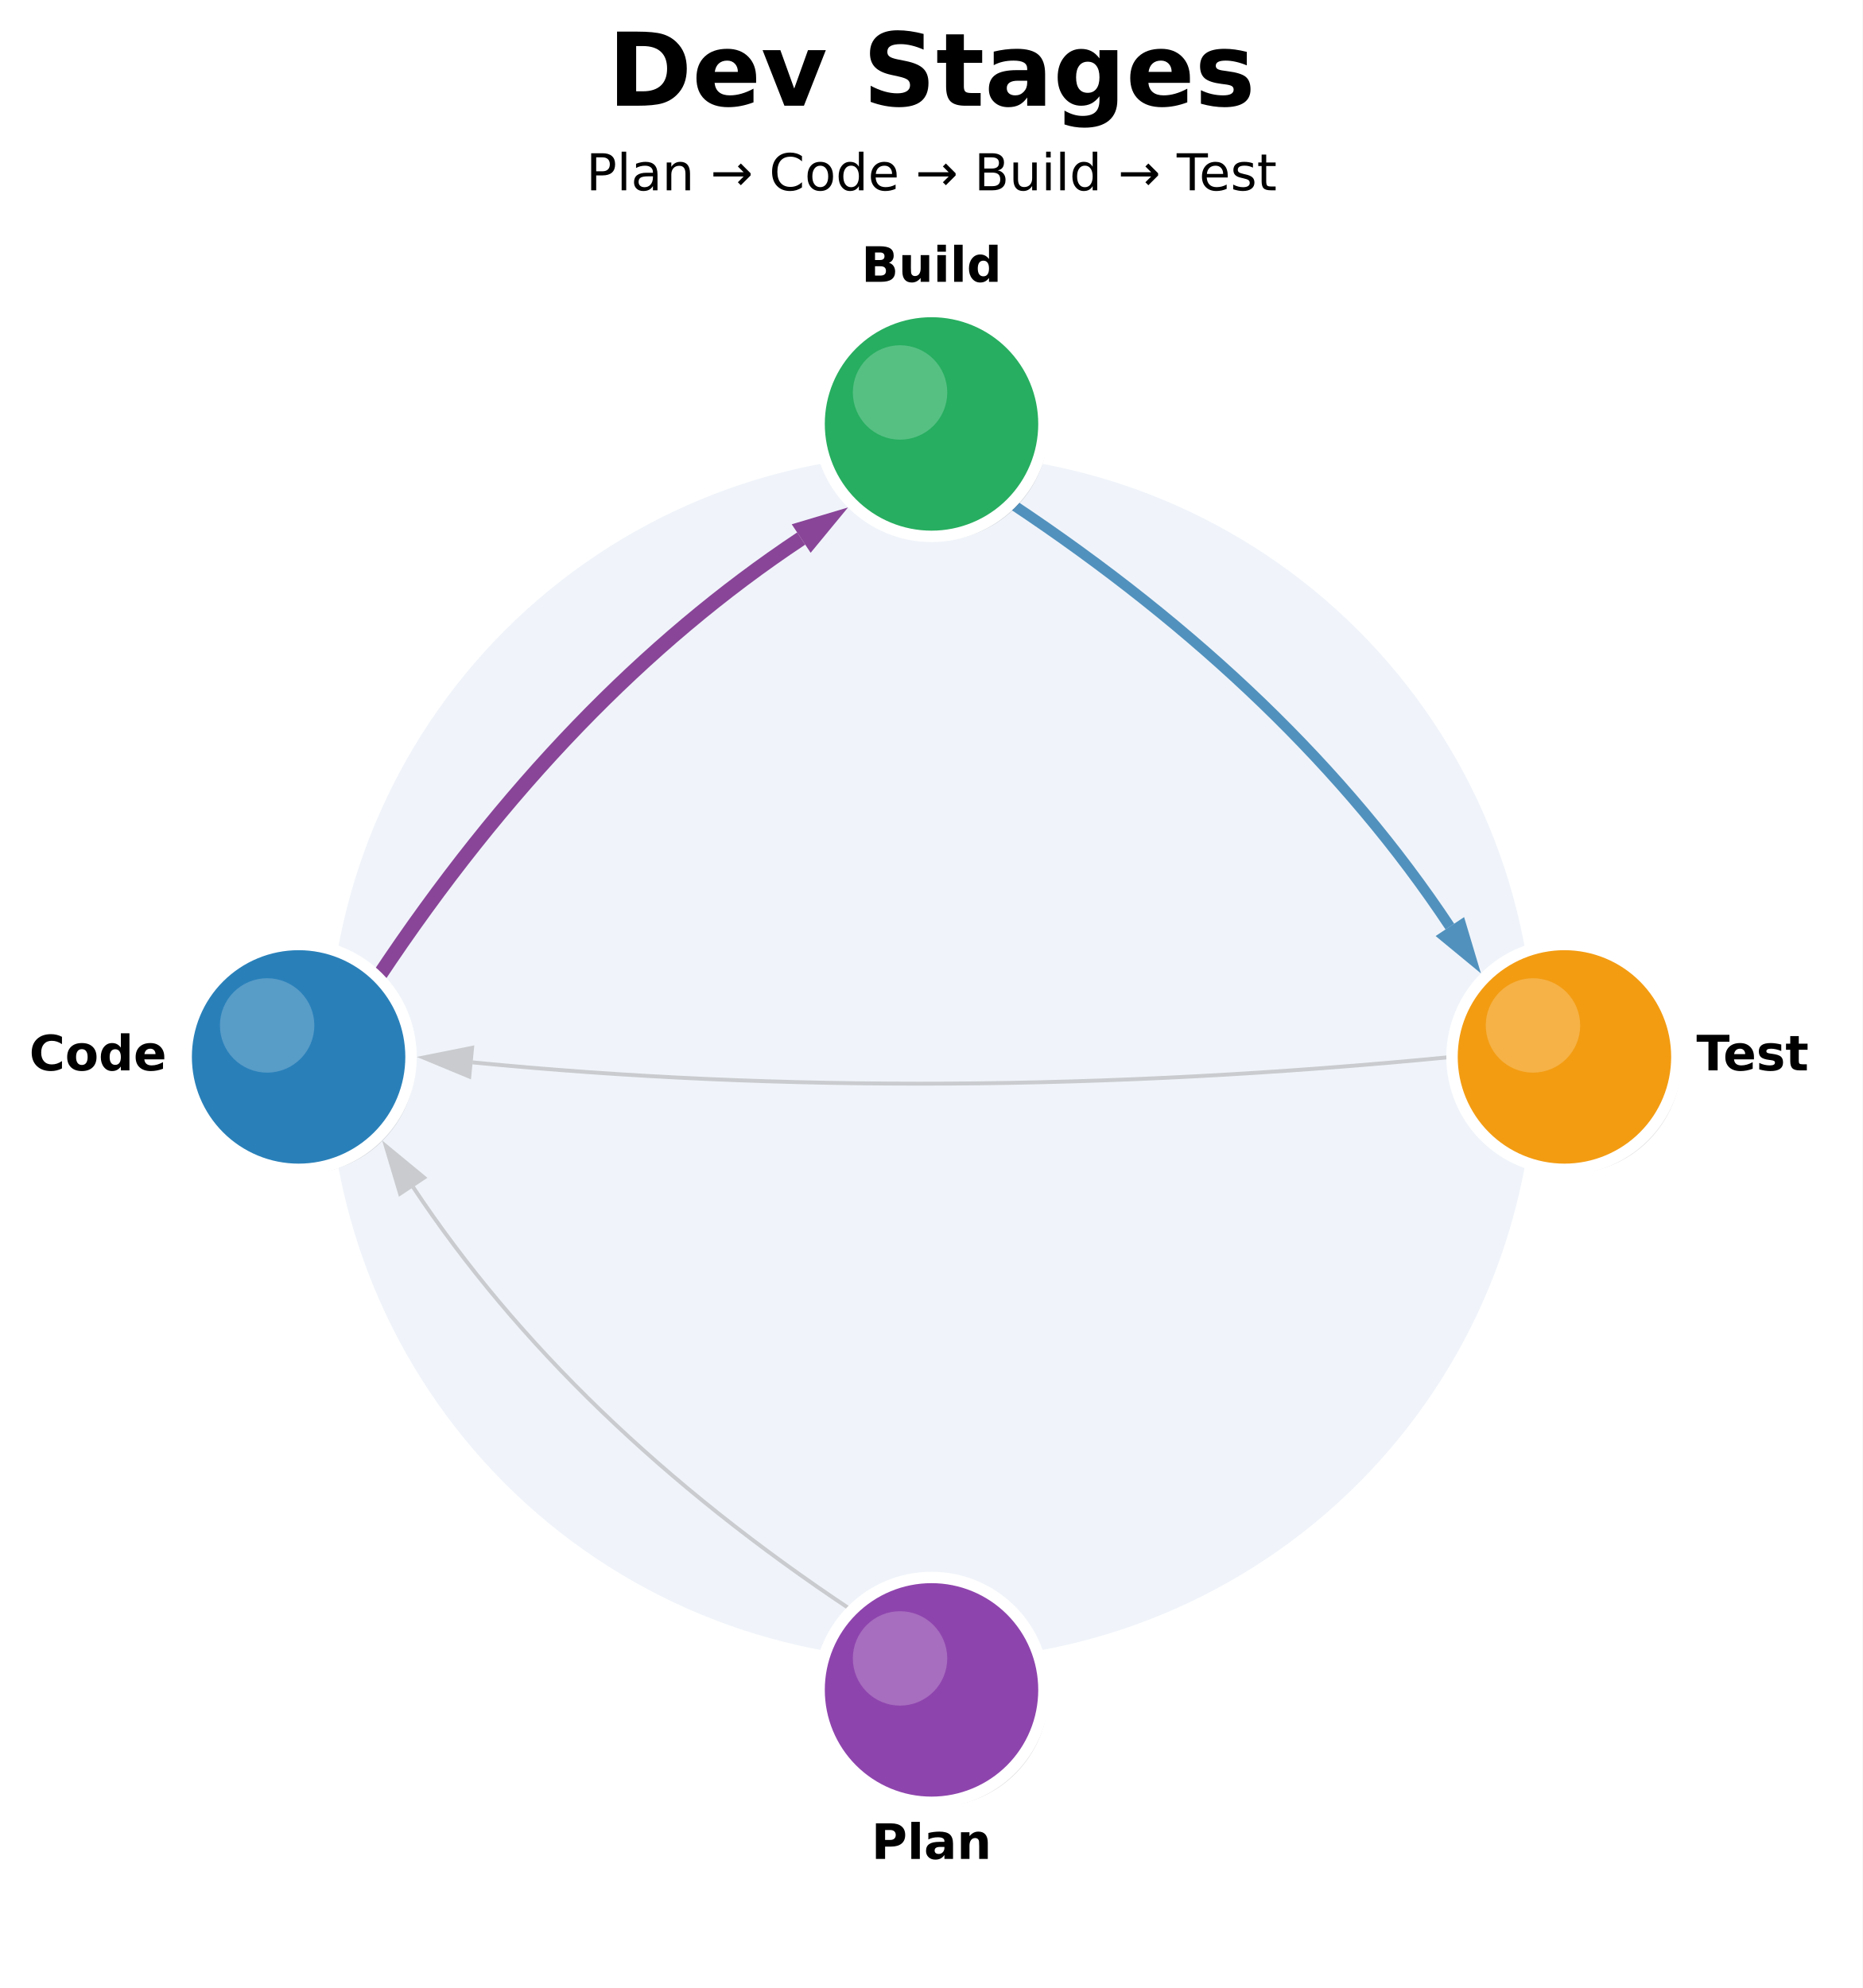
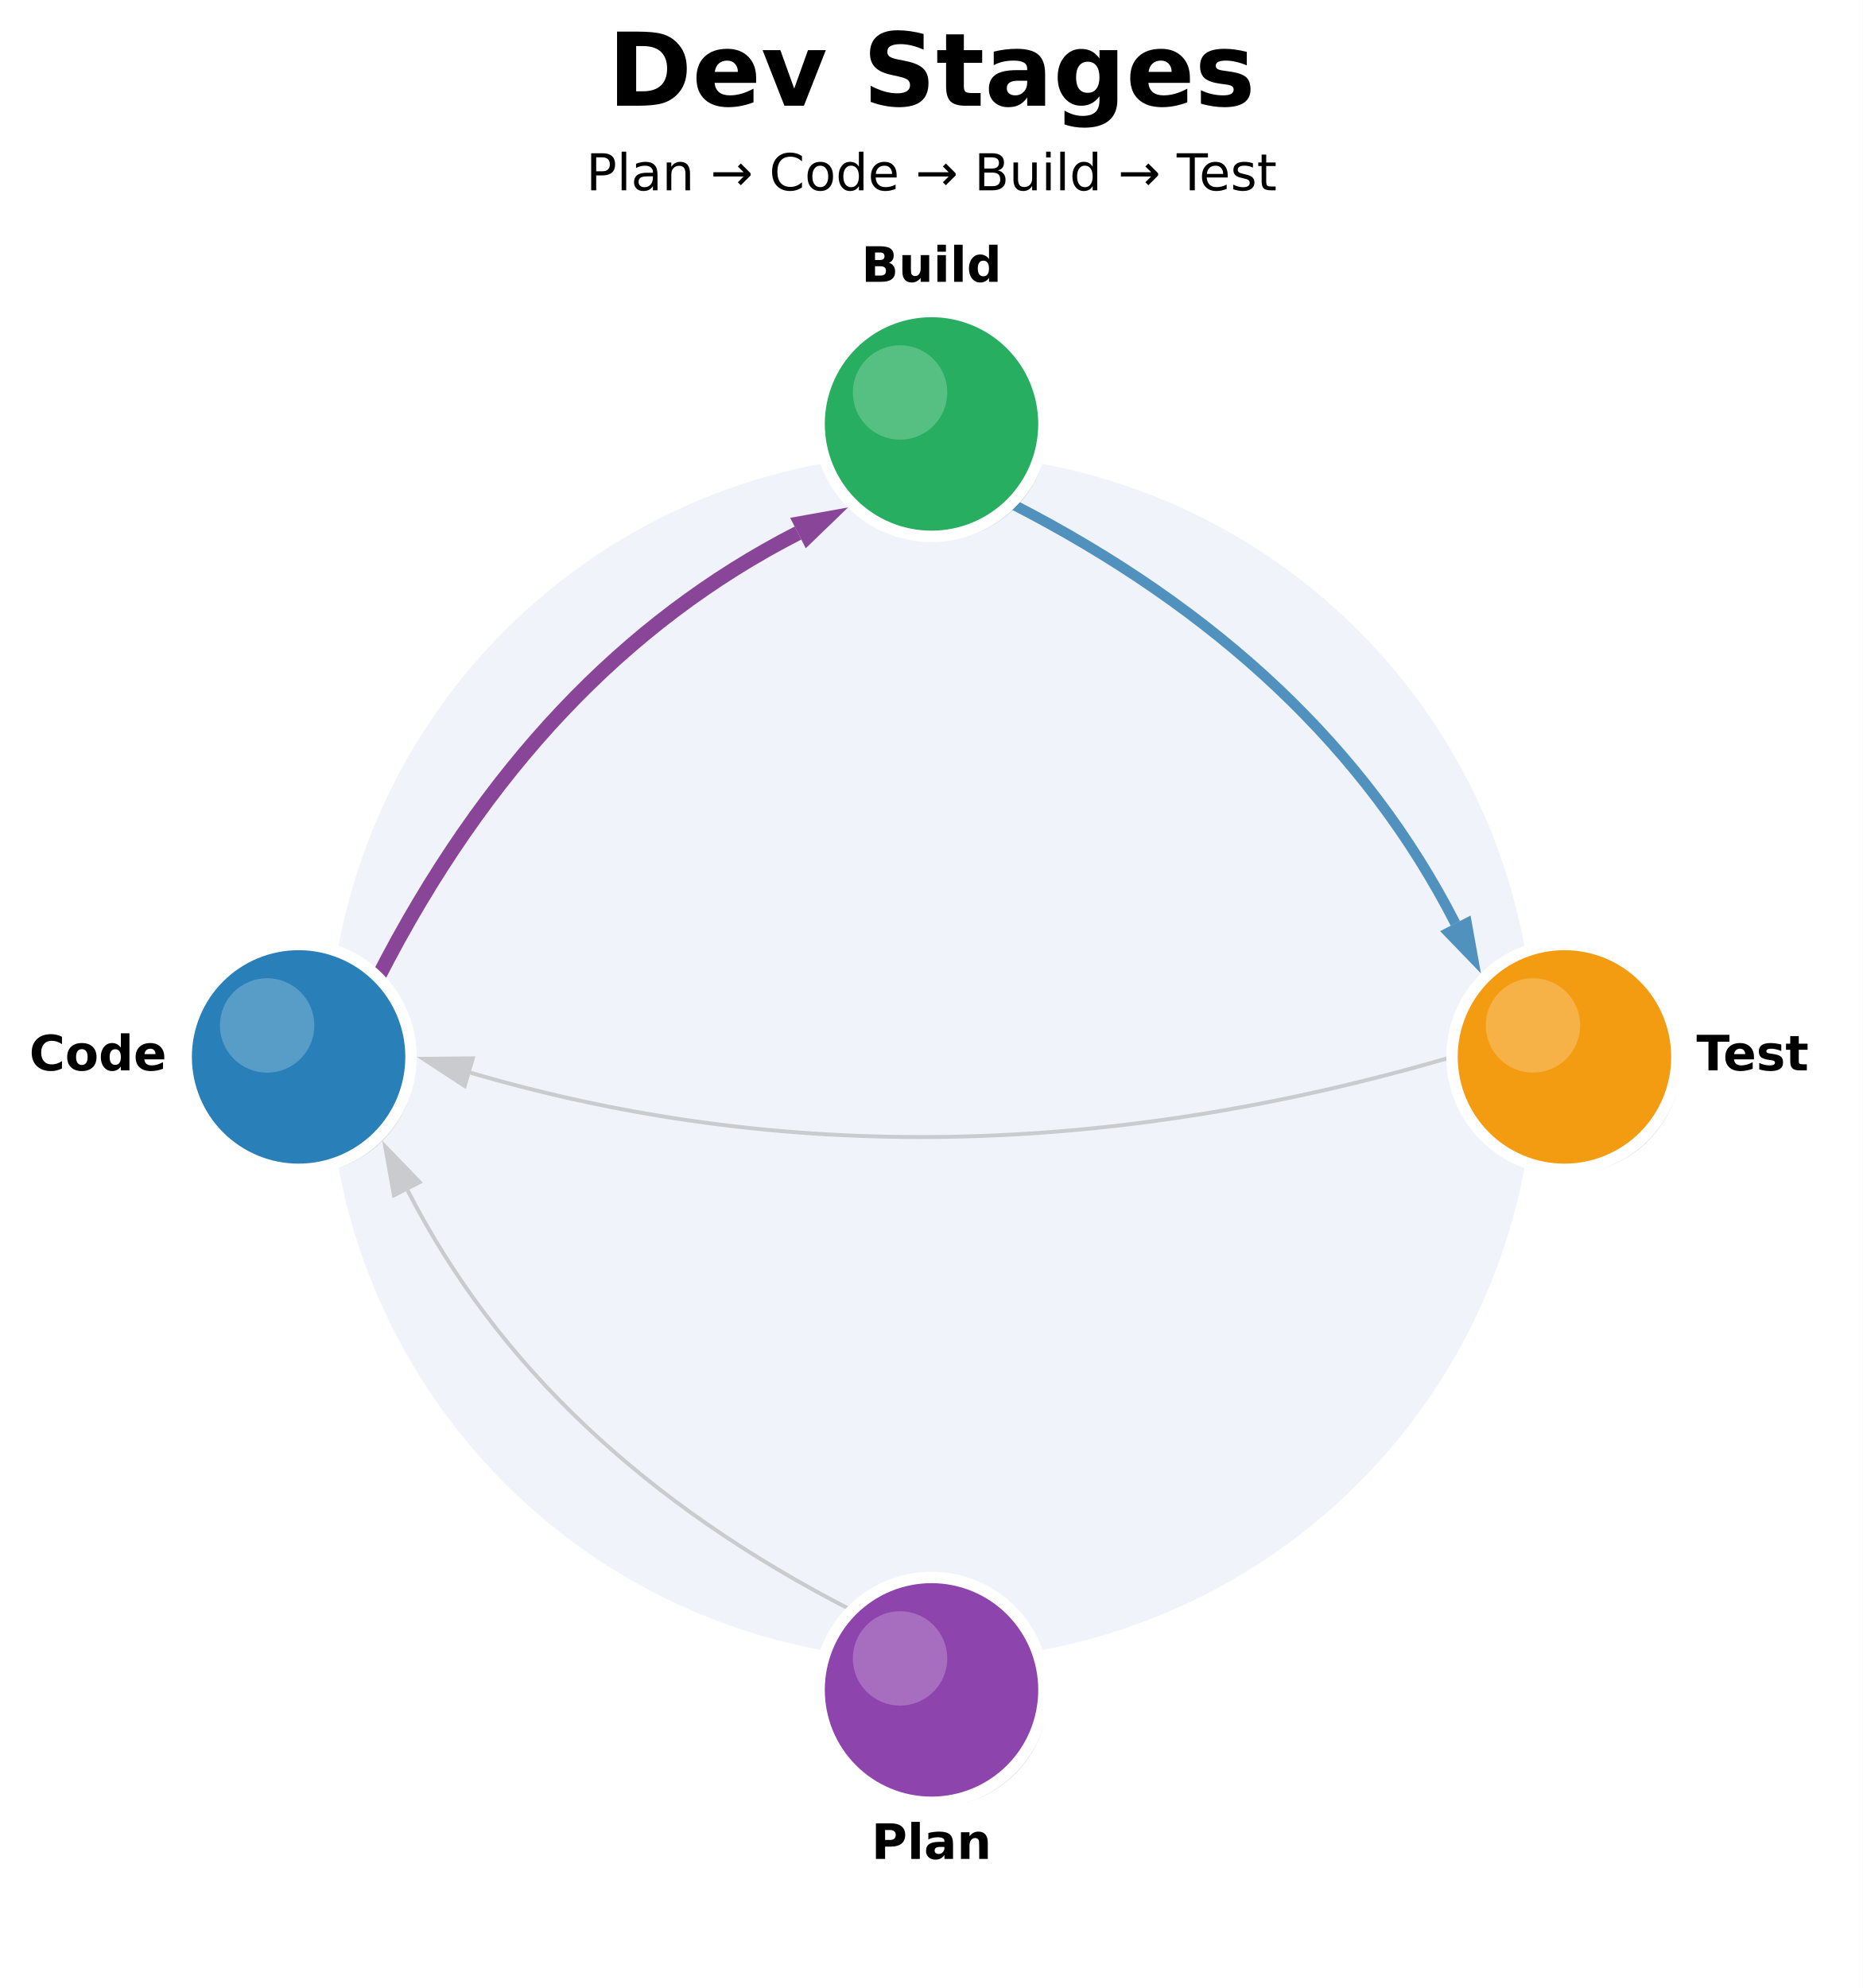
<svg xmlns="http://www.w3.org/2000/svg" xmlns:xlink="http://www.w3.org/1999/xlink" width="458.045pt" height="488.861pt" viewBox="0 0 458.045 488.861" version="1.1">
  <defs>
    <style type="text/css">*{stroke-linejoin: round; stroke-linecap: butt}</style>
  </defs>
  <g id="figure_1">
    <g id="patch_1">
      <path d="M 0 488.861  L 458.045 488.861  L 458.045 0  L 0 0  z " style="fill: #ffffff" />
    </g>
    <g id="axes_1">
      <g id="patch_2">
-         <path d="M 229.085 407.771  C 268.301 407.771 305.916 392.19 333.645 364.461  C 361.375 336.731 376.955 299.116 376.955 259.901  C 376.955 220.685 361.375 183.07 333.645 155.341  C 305.916 127.611 268.301 112.031 229.085 112.031  C 189.87 112.031 152.255 127.611 124.525 155.341  C 96.796 183.07 81.215 220.685 81.215 259.901  C 81.215 299.116 96.796 336.731 124.525 364.461  C 152.255 392.19 189.87 407.771 229.085 407.771  z " clip-path="url(#p10f30d0bd8)" style="fill: #f0f4fa; stroke: #f0f4fa; stroke-linejoin: miter" />
+         <path d="M 229.085 407.771  C 268.301 407.771 305.916 392.19 333.645 364.461  C 361.375 336.731 376.955 299.116 376.955 259.901  C 376.955 220.685 361.375 183.07 333.645 155.341  C 305.916 127.611 268.301 112.031 229.085 112.031  C 189.87 112.031 152.255 127.611 124.525 155.341  C 96.796 183.07 81.215 220.685 81.215 259.901  C 81.215 299.116 96.796 336.731 124.525 364.461  C 152.255 392.19 189.87 407.771 229.085 407.771  z " clip-path="url(#p7e095f30ab)" style="fill: #f0f4fa; stroke: #f0f4fa; stroke-linejoin: miter" />
      </g>
      <g id="patch_3">
-         <path d="M 92.981 240.353  Q 139.115 170.871 197.031 132.43  " clip-path="url(#p10f30d0bd8)" style="fill: none; opacity: 0.88; stroke: #7b2d8b; stroke-width: 3.6; stroke-linejoin: miter" />
+         <path d="M 92.981 240.353  Q 132.086 163.891 196.241 131.08  " clip-path="url(#p7e095f30ab)" style="fill: none; opacity: 0.88; stroke: #7b2d8b; stroke-width: 3.6; stroke-linejoin: miter" />
      </g>
      <g id="patch_4">
-         <path d="M 248.633 123.796  Q 318.115 169.93 356.556 227.846  " clip-path="url(#p10f30d0bd8)" style="fill: none; opacity: 0.74; stroke: #1a6fa8; stroke-width: 2.56; stroke-linejoin: miter" />
+         <path d="M 248.633 123.796  Q 325.095 162.901 357.906 227.056  " clip-path="url(#p7e095f30ab)" style="fill: none; opacity: 0.74; stroke: #1a6fa8; stroke-width: 2.56; stroke-linejoin: miter" />
      </g>
      <g id="patch_5">
-         <path d="M 209.537 396.005  Q 140.055 349.871 101.614 291.955  " clip-path="url(#p10f30d0bd8)" style="fill: none; opacity: 0.45; stroke: #999999; stroke-width: 0.96; stroke-linejoin: miter" />
+         <path d="M 209.537 396.005  Q 133.076 356.9 100.264 292.745  " clip-path="url(#p7e095f30ab)" style="fill: none; opacity: 0.45; stroke: #999999; stroke-width: 0.96; stroke-linejoin: miter" />
      </g>
      <g id="patch_6">
-         <path d="M 357.093 259.901  Q 229.75 272.353 116.234 261.247  " clip-path="url(#p10f30d0bd8)" style="fill: none; opacity: 0.45; stroke: #999999; stroke-width: 0.96; stroke-linejoin: miter" />
+         <path d="M 357.093 259.901  Q 229.785 297.257 115.741 263.793  " clip-path="url(#p7e095f30ab)" style="fill: none; opacity: 0.45; stroke: #999999; stroke-width: 0.96; stroke-linejoin: miter" />
      </g>
      <g id="patch_7">
-         <path d="M 230.167 132.975  C 237.499 132.975 244.531 130.062 249.715 124.878  C 254.899 119.693 257.812 112.661 257.812 105.33  C 257.812 97.998 254.899 90.966 249.715 85.782  C 244.531 80.598 237.499 77.685 230.167 77.685  C 222.836 77.685 215.803 80.598 210.619 85.782  C 205.435 90.966 202.522 97.998 202.522 105.33  C 202.522 112.661 205.435 119.693 210.619 124.878  C 215.803 130.062 222.836 132.975 230.167 132.975  z " clip-path="url(#p10f30d0bd8)" style="fill-opacity: 0.133" />
+         <path d="M 385.82 288.627  C 393.151 288.627 400.184 285.714 405.368 280.53  C 410.552 275.346 413.465 268.314 413.465 260.982  C 413.465 253.651 410.552 246.619 405.368 241.435  C 400.184 236.25 393.151 233.338 385.82 233.338  C 378.488 233.338 371.456 236.25 366.272 241.435  C 361.088 246.619 358.175 253.651 358.175 260.982  C 358.175 268.314 361.088 275.346 366.272 280.53  C 371.456 285.714 378.488 288.627 385.82 288.627  z " clip-path="url(#p7e095f30ab)" style="fill-opacity: 0.133" />
      </g>
      <g id="patch_8">
-         <path d="M 230.167 444.28  C 237.499 444.28 244.531 441.367 249.715 436.183  C 254.899 430.999 257.812 423.967 257.812 416.635  C 257.812 409.304 254.899 402.271 249.715 397.087  C 244.531 391.903 237.499 388.99 230.167 388.99  C 222.836 388.99 215.803 391.903 210.619 397.087  C 205.435 402.271 202.522 409.304 202.522 416.635  C 202.522 423.967 205.435 430.999 210.619 436.183  C 215.803 441.367 222.836 444.28 230.167 444.28  z " clip-path="url(#p10f30d0bd8)" style="fill-opacity: 0.133" />
+         <path d="M 230.167 132.975  C 237.499 132.975 244.531 130.062 249.715 124.878  C 254.899 119.693 257.812 112.661 257.812 105.33  C 257.812 97.998 254.899 90.966 249.715 85.782  C 244.531 80.598 237.499 77.685 230.167 77.685  C 222.836 77.685 215.803 80.598 210.619 85.782  C 205.435 90.966 202.522 97.998 202.522 105.33  C 202.522 112.661 205.435 119.693 210.619 124.878  C 215.803 130.062 222.836 132.975 230.167 132.975  z " clip-path="url(#p7e095f30ab)" style="fill-opacity: 0.133" />
      </g>
      <g id="patch_9">
-         <path d="M 385.82 288.627  C 393.151 288.627 400.184 285.714 405.368 280.53  C 410.552 275.346 413.465 268.314 413.465 260.982  C 413.465 253.651 410.552 246.619 405.368 241.435  C 400.184 236.25 393.151 233.338 385.82 233.338  C 378.488 233.338 371.456 236.25 366.272 241.435  C 361.088 246.619 358.175 253.651 358.175 260.982  C 358.175 268.314 361.088 275.346 366.272 280.53  C 371.456 285.714 378.488 288.627 385.82 288.627  z " clip-path="url(#p10f30d0bd8)" style="fill-opacity: 0.133" />
+         <path d="M 74.514 288.627  C 81.846 288.627 88.878 285.714 94.062 280.53  C 99.246 275.346 102.159 268.314 102.159 260.982  C 102.159 253.651 99.246 246.619 94.062 241.435  C 88.878 236.25 81.846 233.338 74.514 233.338  C 67.183 233.338 60.151 236.25 54.967 241.435  C 49.782 246.619 46.87 253.651 46.87 260.982  C 46.87 268.314 49.782 275.346 54.967 280.53  C 60.151 285.714 67.183 288.627 74.514 288.627  z " clip-path="url(#p7e095f30ab)" style="fill-opacity: 0.133" />
      </g>
      <g id="patch_10">
-         <path d="M 74.514 288.627  C 81.846 288.627 88.878 285.714 94.062 280.53  C 99.246 275.346 102.159 268.314 102.159 260.982  C 102.159 253.651 99.246 246.619 94.062 241.435  C 88.878 236.25 81.846 233.338 74.514 233.338  C 67.183 233.338 60.151 236.25 54.967 241.435  C 49.782 246.619 46.87 253.651 46.87 260.982  C 46.87 268.314 49.782 275.346 54.967 280.53  C 60.151 285.714 67.183 288.627 74.514 288.627  z " clip-path="url(#p10f30d0bd8)" style="fill-opacity: 0.133" />
+         <path d="M 230.167 444.28  C 237.499 444.28 244.531 441.367 249.715 436.183  C 254.899 430.999 257.812 423.967 257.812 416.635  C 257.812 409.304 254.899 402.271 249.715 397.087  C 244.531 391.903 237.499 388.99 230.167 388.99  C 222.836 388.99 215.803 391.903 210.619 397.087  C 205.435 402.271 202.522 409.304 202.522 416.635  C 202.522 423.967 205.435 430.999 210.619 436.183  C 215.803 441.367 222.836 444.28 230.167 444.28  z " clip-path="url(#p7e095f30ab)" style="fill-opacity: 0.133" />
      </g>
      <g id="patch_11">
-         <path d="M 229.085 131.893  C 236.417 131.893 243.449 128.98 248.633 123.796  C 253.817 118.612 256.73 111.58 256.73 104.248  C 256.73 96.916 253.817 89.884 248.633 84.7  C 243.449 79.516 236.417 76.603 229.085 76.603  C 221.754 76.603 214.722 79.516 209.537 84.7  C 204.353 89.884 201.44 96.916 201.44 104.248  C 201.44 111.58 204.353 118.612 209.537 123.796  C 214.722 128.98 221.754 131.893 229.085 131.893  z " clip-path="url(#p10f30d0bd8)" style="fill: #27ae60; stroke: #ffffff; stroke-width: 2.8; stroke-linejoin: miter" />
+         <path d="M 384.738 287.546  C 392.07 287.546 399.102 284.633 404.286 279.449  C 409.47 274.264 412.383 267.232 412.383 259.901  C 412.383 252.569 409.47 245.537 404.286 240.353  C 399.102 235.169 392.07 232.256 384.738 232.256  C 377.407 232.256 370.374 235.169 365.19 240.353  C 360.006 245.537 357.093 252.569 357.093 259.901  C 357.093 267.232 360.006 274.264 365.19 279.449  C 370.374 284.633 377.407 287.546 384.738 287.546  z " clip-path="url(#p7e095f30ab)" style="fill: #f39c12; stroke: #ffffff; stroke-width: 2.8; stroke-linejoin: miter" />
      </g>
      <g id="patch_12">
-         <path d="M 229.085 443.198  C 236.417 443.198 243.449 440.285 248.633 435.101  C 253.817 429.917 256.73 422.885 256.73 415.553  C 256.73 408.222 253.817 401.19 248.633 396.005  C 243.449 390.821 236.417 387.908 229.085 387.908  C 221.754 387.908 214.722 390.821 209.537 396.005  C 204.353 401.19 201.44 408.222 201.44 415.553  C 201.44 422.885 204.353 429.917 209.537 435.101  C 214.722 440.285 221.754 443.198 229.085 443.198  z " clip-path="url(#p10f30d0bd8)" style="fill: #8e44ad; stroke: #ffffff; stroke-width: 2.8; stroke-linejoin: miter" />
+         <path d="M 229.085 131.893  C 236.417 131.893 243.449 128.98 248.633 123.796  C 253.817 118.612 256.73 111.58 256.73 104.248  C 256.73 96.916 253.817 89.884 248.633 84.7  C 243.449 79.516 236.417 76.603 229.085 76.603  C 221.754 76.603 214.722 79.516 209.537 84.7  C 204.353 89.884 201.44 96.916 201.44 104.248  C 201.44 111.58 204.353 118.612 209.537 123.796  C 214.722 128.98 221.754 131.893 229.085 131.893  z " clip-path="url(#p7e095f30ab)" style="fill: #27ae60; stroke: #ffffff; stroke-width: 2.8; stroke-linejoin: miter" />
      </g>
      <g id="patch_13">
-         <path d="M 384.738 287.546  C 392.07 287.546 399.102 284.633 404.286 279.449  C 409.47 274.264 412.383 267.232 412.383 259.901  C 412.383 252.569 409.47 245.537 404.286 240.353  C 399.102 235.169 392.07 232.256 384.738 232.256  C 377.407 232.256 370.374 235.169 365.19 240.353  C 360.006 245.537 357.093 252.569 357.093 259.901  C 357.093 267.232 360.006 274.264 365.19 279.449  C 370.374 284.633 377.407 287.546 384.738 287.546  z " clip-path="url(#p10f30d0bd8)" style="fill: #f39c12; stroke: #ffffff; stroke-width: 2.8; stroke-linejoin: miter" />
+         <path d="M 73.433 287.546  C 80.764 287.546 87.796 284.633 92.981 279.449  C 98.165 274.264 101.078 267.232 101.078 259.901  C 101.078 252.569 98.165 245.537 92.981 240.353  C 87.796 235.169 80.764 232.256 73.433 232.256  C 66.101 232.256 59.069 235.169 53.885 240.353  C 48.701 245.537 45.788 252.569 45.788 259.901  C 45.788 267.232 48.701 274.264 53.885 279.449  C 59.069 284.633 66.101 287.546 73.433 287.546  z " clip-path="url(#p7e095f30ab)" style="fill: #2980b9; stroke: #ffffff; stroke-width: 2.8; stroke-linejoin: miter" />
      </g>
      <g id="patch_14">
-         <path d="M 73.433 287.546  C 80.764 287.546 87.796 284.633 92.981 279.449  C 98.165 274.264 101.078 267.232 101.078 259.901  C 101.078 252.569 98.165 245.537 92.981 240.353  C 87.796 235.169 80.764 232.256 73.433 232.256  C 66.101 232.256 59.069 235.169 53.885 240.353  C 48.701 245.537 45.788 252.569 45.788 259.901  C 45.788 267.232 48.701 274.264 53.885 279.449  C 59.069 284.633 66.101 287.546 73.433 287.546  z " clip-path="url(#p10f30d0bd8)" style="fill: #2980b9; stroke: #ffffff; stroke-width: 2.8; stroke-linejoin: miter" />
+         <path d="M 229.085 443.198  C 236.417 443.198 243.449 440.285 248.633 435.101  C 253.817 429.917 256.73 422.885 256.73 415.553  C 256.73 408.222 253.817 401.19 248.633 396.005  C 243.449 390.821 236.417 387.908 229.085 387.908  C 221.754 387.908 214.722 390.821 209.537 396.005  C 204.353 401.19 201.44 408.222 201.44 415.553  C 201.44 422.885 204.353 429.917 209.537 435.101  C 214.722 440.285 221.754 443.198 229.085 443.198  z " clip-path="url(#p7e095f30ab)" style="fill: #8e44ad; stroke: #ffffff; stroke-width: 2.8; stroke-linejoin: miter" />
      </g>
      <g id="text_1">
        <g transform="translate(144.1615 46.7957) scale(0.125 -0.125)">
          <defs>
            <path id="DejaVuSans-50" d="M 1259 4147  L 1259 2394  L 2053 2394  Q 2494 2394 2734 2622  Q 2975 2850 2975 3272  Q 2975 3691 2734 3919  Q 2494 4147 2053 4147  L 1259 4147  z M 628 4666  L 2053 4666  Q 2838 4666 3239 4311  Q 3641 3956 3641 3272  Q 3641 2581 3239 2228  Q 2838 1875 2053 1875  L 1259 1875  L 1259 0  L 628 0  L 628 4666  z " transform="scale(0.015625)" />
            <path id="DejaVuSans-6c" d="M 603 4863  L 1178 4863  L 1178 0  L 603 0  L 603 4863  z " transform="scale(0.015625)" />
            <path id="DejaVuSans-61" d="M 2194 1759  Q 1497 1759 1228 1600  Q 959 1441 959 1056  Q 959 750 1161 570  Q 1363 391 1709 391  Q 2188 391 2477 730  Q 2766 1069 2766 1631  L 2766 1759  L 2194 1759  z M 3341 1997  L 3341 0  L 2766 0  L 2766 531  Q 2569 213 2275 61  Q 1981 -91 1556 -91  Q 1019 -91 701 211  Q 384 513 384 1019  Q 384 1609 779 1909  Q 1175 2209 1959 2209  L 2766 2209  L 2766 2266  Q 2766 2663 2505 2880  Q 2244 3097 1772 3097  Q 1472 3097 1187 3025  Q 903 2953 641 2809  L 641 3341  Q 956 3463 1253 3523  Q 1550 3584 1831 3584  Q 2591 3584 2966 3190  Q 3341 2797 3341 1997  z " transform="scale(0.015625)" />
            <path id="DejaVuSans-6e" d="M 3513 2113  L 3513 0  L 2938 0  L 2938 2094  Q 2938 2591 2744 2837  Q 2550 3084 2163 3084  Q 1697 3084 1428 2787  Q 1159 2491 1159 1978  L 1159 0  L 581 0  L 581 3500  L 1159 3500  L 1159 2956  Q 1366 3272 1645 3428  Q 1925 3584 2291 3584  Q 2894 3584 3203 3211  Q 3513 2838 3513 2113  z " transform="scale(0.015625)" />
            <path id="DejaVuSans-20" transform="scale(0.015625)" />
            <path id="DejaVuSans-2192" d="M 5050 2147  L 5050 1866  L 3822 638  L 3447 1013  L 4175 1741  L 366 1741  L 366 2272  L 4175 2272  L 3447 3000  L 3822 3375  L 5050 2147  z " transform="scale(0.015625)" />
            <path id="DejaVuSans-43" d="M 4122 4306  L 4122 3641  Q 3803 3938 3442 4084  Q 3081 4231 2675 4231  Q 1875 4231 1450 3742  Q 1025 3253 1025 2328  Q 1025 1406 1450 917  Q 1875 428 2675 428  Q 3081 428 3442 575  Q 3803 722 4122 1019  L 4122 359  Q 3791 134 3420 21  Q 3050 -91 2638 -91  Q 1578 -91 968 557  Q 359 1206 359 2328  Q 359 3453 968 4101  Q 1578 4750 2638 4750  Q 3056 4750 3426 4639  Q 3797 4528 4122 4306  z " transform="scale(0.015625)" />
            <path id="DejaVuSans-6f" d="M 1959 3097  Q 1497 3097 1228 2736  Q 959 2375 959 1747  Q 959 1119 1226 758  Q 1494 397 1959 397  Q 2419 397 2687 759  Q 2956 1122 2956 1747  Q 2956 2369 2687 2733  Q 2419 3097 1959 3097  z M 1959 3584  Q 2709 3584 3137 3096  Q 3566 2609 3566 1747  Q 3566 888 3137 398  Q 2709 -91 1959 -91  Q 1206 -91 779 398  Q 353 888 353 1747  Q 353 2609 779 3096  Q 1206 3584 1959 3584  z " transform="scale(0.015625)" />
            <path id="DejaVuSans-64" d="M 2906 2969  L 2906 4863  L 3481 4863  L 3481 0  L 2906 0  L 2906 525  Q 2725 213 2448 61  Q 2172 -91 1784 -91  Q 1150 -91 751 415  Q 353 922 353 1747  Q 353 2572 751 3078  Q 1150 3584 1784 3584  Q 2172 3584 2448 3432  Q 2725 3281 2906 2969  z M 947 1747  Q 947 1113 1208 752  Q 1469 391 1925 391  Q 2381 391 2643 752  Q 2906 1113 2906 1747  Q 2906 2381 2643 2742  Q 2381 3103 1925 3103  Q 1469 3103 1208 2742  Q 947 2381 947 1747  z " transform="scale(0.015625)" />
            <path id="DejaVuSans-65" d="M 3597 1894  L 3597 1613  L 953 1613  Q 991 1019 1311 708  Q 1631 397 2203 397  Q 2534 397 2845 478  Q 3156 559 3463 722  L 3463 178  Q 3153 47 2828 -22  Q 2503 -91 2169 -91  Q 1331 -91 842 396  Q 353 884 353 1716  Q 353 2575 817 3079  Q 1281 3584 2069 3584  Q 2775 3584 3186 3129  Q 3597 2675 3597 1894  z M 3022 2063  Q 3016 2534 2758 2815  Q 2500 3097 2075 3097  Q 1594 3097 1305 2825  Q 1016 2553 972 2059  L 3022 2063  z " transform="scale(0.015625)" />
            <path id="DejaVuSans-42" d="M 1259 2228  L 1259 519  L 2272 519  Q 2781 519 3026 730  Q 3272 941 3272 1375  Q 3272 1813 3026 2020  Q 2781 2228 2272 2228  L 1259 2228  z M 1259 4147  L 1259 2741  L 2194 2741  Q 2656 2741 2882 2914  Q 3109 3088 3109 3444  Q 3109 3797 2882 3972  Q 2656 4147 2194 4147  L 1259 4147  z M 628 4666  L 2241 4666  Q 2963 4666 3353 4366  Q 3744 4066 3744 3513  Q 3744 3084 3544 2831  Q 3344 2578 2956 2516  Q 3422 2416 3680 2098  Q 3938 1781 3938 1306  Q 3938 681 3513 340  Q 3088 0 2303 0  L 628 0  L 628 4666  z " transform="scale(0.015625)" />
            <path id="DejaVuSans-75" d="M 544 1381  L 544 3500  L 1119 3500  L 1119 1403  Q 1119 906 1312 657  Q 1506 409 1894 409  Q 2359 409 2629 706  Q 2900 1003 2900 1516  L 2900 3500  L 3475 3500  L 3475 0  L 2900 0  L 2900 538  Q 2691 219 2414 64  Q 2138 -91 1772 -91  Q 1169 -91 856 284  Q 544 659 544 1381  z M 1991 3584  L 1991 3584  z " transform="scale(0.015625)" />
            <path id="DejaVuSans-69" d="M 603 3500  L 1178 3500  L 1178 0  L 603 0  L 603 3500  z M 603 4863  L 1178 4863  L 1178 4134  L 603 4134  L 603 4863  z " transform="scale(0.015625)" />
            <path id="DejaVuSans-54" d="M -19 4666  L 3928 4666  L 3928 4134  L 2272 4134  L 2272 0  L 1638 0  L 1638 4134  L -19 4134  L -19 4666  z " transform="scale(0.015625)" />
            <path id="DejaVuSans-73" d="M 2834 3397  L 2834 2853  Q 2591 2978 2328 3040  Q 2066 3103 1784 3103  Q 1356 3103 1142 2972  Q 928 2841 928 2578  Q 928 2378 1081 2264  Q 1234 2150 1697 2047  L 1894 2003  Q 2506 1872 2764 1633  Q 3022 1394 3022 966  Q 3022 478 2636 193  Q 2250 -91 1575 -91  Q 1294 -91 989 -36  Q 684 19 347 128  L 347 722  Q 666 556 975 473  Q 1284 391 1588 391  Q 1994 391 2212 530  Q 2431 669 2431 922  Q 2431 1156 2273 1281  Q 2116 1406 1581 1522  L 1381 1569  Q 847 1681 609 1914  Q 372 2147 372 2553  Q 372 3047 722 3315  Q 1072 3584 1716 3584  Q 2034 3584 2315 3537  Q 2597 3491 2834 3397  z " transform="scale(0.015625)" />
            <path id="DejaVuSans-74" d="M 1172 4494  L 1172 3500  L 2356 3500  L 2356 3053  L 1172 3053  L 1172 1153  Q 1172 725 1289 603  Q 1406 481 1766 481  L 2356 481  L 2356 0  L 1766 0  Q 1100 0 847 248  Q 594 497 594 1153  L 594 3053  L 172 3053  L 172 3500  L 594 3500  L 594 4494  L 1172 4494  z " transform="scale(0.015625)" />
          </defs>
          <use xlink:href="#DejaVuSans-50" />
-           <use xlink:href="#DejaVuSans-6c" x="60.303" />
-           <use xlink:href="#DejaVuSans-61" x="88.086" />
-           <use xlink:href="#DejaVuSans-6e" x="149.365" />
-           <use xlink:href="#DejaVuSans-20" x="212.744" />
-           <use xlink:href="#DejaVuSans-2192" x="244.531" />
-           <use xlink:href="#DejaVuSans-20" x="328.32" />
-           <use xlink:href="#DejaVuSans-43" x="360.107" />
-           <use xlink:href="#DejaVuSans-6f" x="429.932" />
-           <use xlink:href="#DejaVuSans-64" x="491.113" />
-           <use xlink:href="#DejaVuSans-65" x="554.59" />
-           <use xlink:href="#DejaVuSans-20" x="616.113" />
-           <use xlink:href="#DejaVuSans-2192" x="647.9" />
-           <use xlink:href="#DejaVuSans-20" x="731.689" />
-           <use xlink:href="#DejaVuSans-42" x="763.477" />
-           <use xlink:href="#DejaVuSans-75" x="832.08" />
-           <use xlink:href="#DejaVuSans-69" x="895.459" />
-           <use xlink:href="#DejaVuSans-6c" x="923.242" />
-           <use xlink:href="#DejaVuSans-64" x="951.025" />
-           <use xlink:href="#DejaVuSans-20" x="1014.502" />
-           <use xlink:href="#DejaVuSans-2192" x="1046.289" />
-           <use xlink:href="#DejaVuSans-20" x="1130.078" />
-           <use xlink:href="#DejaVuSans-54" x="1161.865" />
-           <use xlink:href="#DejaVuSans-65" x="1205.949" />
-           <use xlink:href="#DejaVuSans-73" x="1267.473" />
-           <use xlink:href="#DejaVuSans-74" x="1319.572" />
+           <use xlink:href="#DejaVuSans-6c" transform="translate(60.30273 0)" />
+           <use xlink:href="#DejaVuSans-61" transform="translate(88.08594 0)" />
+           <use xlink:href="#DejaVuSans-6e" transform="translate(149.3652 0)" />
+           <use xlink:href="#DejaVuSans-20" transform="translate(212.7441 0)" />
+           <use xlink:href="#DejaVuSans-2192" transform="translate(244.5312 0)" />
+           <use xlink:href="#DejaVuSans-20" transform="translate(328.3203 0)" />
+           <use xlink:href="#DejaVuSans-43" transform="translate(360.1074 0)" />
+           <use xlink:href="#DejaVuSans-6f" transform="translate(429.9316 0)" />
+           <use xlink:href="#DejaVuSans-64" transform="translate(491.1133 0)" />
+           <use xlink:href="#DejaVuSans-65" transform="translate(554.5898 0)" />
+           <use xlink:href="#DejaVuSans-20" transform="translate(616.1133 0)" />
+           <use xlink:href="#DejaVuSans-2192" transform="translate(647.9004 0)" />
+           <use xlink:href="#DejaVuSans-20" transform="translate(731.6895 0)" />
+           <use xlink:href="#DejaVuSans-42" transform="translate(763.4766 0)" />
+           <use xlink:href="#DejaVuSans-75" transform="translate(832.0801 0)" />
+           <use xlink:href="#DejaVuSans-69" transform="translate(895.459 0)" />
+           <use xlink:href="#DejaVuSans-6c" transform="translate(923.2422 0)" />
+           <use xlink:href="#DejaVuSans-64" transform="translate(951.0254 0)" />
+           <use xlink:href="#DejaVuSans-20" transform="translate(1014.502 0)" />
+           <use xlink:href="#DejaVuSans-2192" transform="translate(1046.289 0)" />
+           <use xlink:href="#DejaVuSans-20" transform="translate(1130.078 0)" />
+           <use xlink:href="#DejaVuSans-54" transform="translate(1161.865 0)" />
+           <use xlink:href="#DejaVuSans-65" transform="translate(1205.949 0)" />
+           <use xlink:href="#DejaVuSans-73" transform="translate(1267.473 0)" />
+           <use xlink:href="#DejaVuSans-74" transform="translate(1319.572 0)" />
        </g>
      </g>
      <g id="text_2">
        <g transform="translate(149.4526 26.00078) scale(0.25 -0.25)">
          <defs>
            <path id="DejaVuSans-Bold-44" d="M 1791 3756  L 1791 909  L 2222 909  Q 2959 909 3348 1275  Q 3738 1641 3738 2338  Q 3738 3031 3350 3393  Q 2963 3756 2222 3756  L 1791 3756  z M 588 4666  L 1856 4666  Q 2919 4666 3439 4514  Q 3959 4363 4331 4000  Q 4659 3684 4818 3271  Q 4978 2859 4978 2338  Q 4978 1809 4818 1395  Q 4659 981 4331 666  Q 3956 303 3431 151  Q 2906 0 1856 0  L 588 0  L 588 4666  z " transform="scale(0.015625)" />
            <path id="DejaVuSans-Bold-65" d="M 4031 1759  L 4031 1441  L 1416 1441  Q 1456 1047 1700 850  Q 1944 653 2381 653  Q 2734 653 3104 758  Q 3475 863 3866 1075  L 3866 213  Q 3469 63 3072 -14  Q 2675 -91 2278 -91  Q 1328 -91 801 392  Q 275 875 275 1747  Q 275 2603 792 3093  Q 1309 3584 2216 3584  Q 3041 3584 3536 3087  Q 4031 2591 4031 1759  z M 2881 2131  Q 2881 2450 2695 2645  Q 2509 2841 2209 2841  Q 1884 2841 1681 2658  Q 1478 2475 1428 2131  L 2881 2131  z " transform="scale(0.015625)" />
            <path id="DejaVuSans-Bold-76" d="M 97 3500  L 1216 3500  L 2088 1081  L 2956 3500  L 4078 3500  L 2700 0  L 1472 0  L 97 3500  z " transform="scale(0.015625)" />
            <path id="DejaVuSans-Bold-20" transform="scale(0.015625)" />
            <path id="DejaVuSans-Bold-53" d="M 3834 4519  L 3834 3531  Q 3450 3703 3084 3790  Q 2719 3878 2394 3878  Q 1963 3878 1756 3759  Q 1550 3641 1550 3391  Q 1550 3203 1689 3098  Q 1828 2994 2194 2919  L 2706 2816  Q 3484 2659 3812 2340  Q 4141 2022 4141 1434  Q 4141 663 3683 286  Q 3225 -91 2284 -91  Q 1841 -91 1394 -6  Q 947 78 500 244  L 500 1259  Q 947 1022 1364 901  Q 1781 781 2169 781  Q 2563 781 2772 912  Q 2981 1044 2981 1288  Q 2981 1506 2839 1625  Q 2697 1744 2272 1838  L 1806 1941  Q 1106 2091 782 2419  Q 459 2747 459 3303  Q 459 4000 909 4375  Q 1359 4750 2203 4750  Q 2588 4750 2994 4692  Q 3400 4634 3834 4519  z " transform="scale(0.015625)" />
            <path id="DejaVuSans-Bold-74" d="M 1759 4494  L 1759 3500  L 2913 3500  L 2913 2700  L 1759 2700  L 1759 1216  Q 1759 972 1856 886  Q 1953 800 2241 800  L 2816 800  L 2816 0  L 1856 0  Q 1194 0 917 276  Q 641 553 641 1216  L 641 2700  L 84 2700  L 84 3500  L 641 3500  L 641 4494  L 1759 4494  z " transform="scale(0.015625)" />
            <path id="DejaVuSans-Bold-61" d="M 2106 1575  Q 1756 1575 1579 1456  Q 1403 1338 1403 1106  Q 1403 894 1545 773  Q 1688 653 1941 653  Q 2256 653 2472 879  Q 2688 1106 2688 1447  L 2688 1575  L 2106 1575  z M 3816 1997  L 3816 0  L 2688 0  L 2688 519  Q 2463 200 2181 54  Q 1900 -91 1497 -91  Q 953 -91 614 226  Q 275 544 275 1050  Q 275 1666 698 1953  Q 1122 2241 2028 2241  L 2688 2241  L 2688 2328  Q 2688 2594 2478 2717  Q 2269 2841 1825 2841  Q 1466 2841 1156 2769  Q 847 2697 581 2553  L 581 3406  Q 941 3494 1303 3539  Q 1666 3584 2028 3584  Q 2975 3584 3395 3211  Q 3816 2838 3816 1997  z " transform="scale(0.015625)" />
            <path id="DejaVuSans-Bold-67" d="M 2919 594  Q 2688 288 2409 144  Q 2131 0 1766 0  Q 1125 0 706 504  Q 288 1009 288 1791  Q 288 2575 706 3076  Q 1125 3578 1766 3578  Q 2131 3578 2409 3434  Q 2688 3291 2919 2981  L 2919 3500  L 4044 3500  L 4044 353  Q 4044 -491 3511 -936  Q 2978 -1381 1966 -1381  Q 1638 -1381 1331 -1331  Q 1025 -1281 716 -1178  L 716 -306  Q 1009 -475 1290 -558  Q 1572 -641 1856 -641  Q 2406 -641 2662 -400  Q 2919 -159 2919 353  L 2919 594  z M 2181 2772  Q 1834 2772 1640 2515  Q 1447 2259 1447 1791  Q 1447 1309 1634 1061  Q 1822 813 2181 813  Q 2531 813 2725 1069  Q 2919 1325 2919 1791  Q 2919 2259 2725 2515  Q 2531 2772 2181 2772  z " transform="scale(0.015625)" />
            <path id="DejaVuSans-Bold-73" d="M 3272 3391  L 3272 2541  Q 2913 2691 2578 2766  Q 2244 2841 1947 2841  Q 1628 2841 1473 2761  Q 1319 2681 1319 2516  Q 1319 2381 1436 2309  Q 1553 2238 1856 2203  L 2053 2175  Q 2913 2066 3209 1816  Q 3506 1566 3506 1031  Q 3506 472 3093 190  Q 2681 -91 1863 -91  Q 1516 -91 1145 -36  Q 775 19 384 128  L 384 978  Q 719 816 1070 734  Q 1422 653 1784 653  Q 2113 653 2278 743  Q 2444 834 2444 1013  Q 2444 1163 2330 1236  Q 2216 1309 1875 1350  L 1678 1375  Q 931 1469 631 1722  Q 331 1975 331 2491  Q 331 3047 712 3315  Q 1094 3584 1881 3584  Q 2191 3584 2531 3537  Q 2872 3491 3272 3391  z " transform="scale(0.015625)" />
          </defs>
          <use xlink:href="#DejaVuSans-Bold-44" />
-           <use xlink:href="#DejaVuSans-Bold-65" x="83.008" />
-           <use xlink:href="#DejaVuSans-Bold-76" x="150.83" />
-           <use xlink:href="#DejaVuSans-Bold-20" x="216.016" />
-           <use xlink:href="#DejaVuSans-Bold-53" x="250.83" />
-           <use xlink:href="#DejaVuSans-Bold-74" x="322.852" />
-           <use xlink:href="#DejaVuSans-Bold-61" x="370.654" />
-           <use xlink:href="#DejaVuSans-Bold-67" x="438.135" />
-           <use xlink:href="#DejaVuSans-Bold-65" x="509.717" />
-           <use xlink:href="#DejaVuSans-Bold-73" x="577.539" />
+           <use xlink:href="#DejaVuSans-Bold-65" transform="translate(83.00781 0)" />
+           <use xlink:href="#DejaVuSans-Bold-76" transform="translate(150.8301 0)" />
+           <use xlink:href="#DejaVuSans-Bold-20" transform="translate(216.0156 0)" />
+           <use xlink:href="#DejaVuSans-Bold-53" transform="translate(250.8301 0)" />
+           <use xlink:href="#DejaVuSans-Bold-74" transform="translate(322.8516 0)" />
+           <use xlink:href="#DejaVuSans-Bold-61" transform="translate(370.6543 0)" />
+           <use xlink:href="#DejaVuSans-Bold-67" transform="translate(438.1348 0)" />
+           <use xlink:href="#DejaVuSans-Bold-65" transform="translate(509.7168 0)" />
+           <use xlink:href="#DejaVuSans-Bold-73" transform="translate(577.5391 0)" />
        </g>
      </g>
      <g id="patch_15">
-         <path d="M 221.345 108.118  C 224.424 108.118 227.378 106.895 229.555 104.718  C 231.732 102.54 232.956 99.587 232.956 96.507  C 232.956 93.428 231.732 90.475 229.555 88.297  C 227.378 86.12 224.424 84.897 221.345 84.897  C 218.266 84.897 215.312 86.12 213.135 88.297  C 210.957 90.475 209.734 93.428 209.734 96.507  C 209.734 99.587 210.957 102.54 213.135 104.718  C 215.312 106.895 218.266 108.118 221.345 108.118  z " clip-path="url(#p10f30d0bd8)" style="fill: #ffffff; opacity: 0.22" />
+         <path d="M 376.997 263.771  C 380.077 263.771 383.03 262.548 385.208 260.37  C 387.385 258.193 388.608 255.239 388.608 252.16  C 388.608 249.081 387.385 246.127 385.208 243.95  C 383.03 241.773 380.077 240.549 376.997 240.549  C 373.918 240.549 370.965 241.773 368.787 243.95  C 366.61 246.127 365.387 249.081 365.387 252.16  C 365.387 255.239 366.61 258.193 368.787 260.37  C 370.965 262.548 373.918 263.771 376.997 263.771  z " clip-path="url(#p7e095f30ab)" style="fill: #ffffff; opacity: 0.22" />
      </g>
      <g id="patch_16">
-         <path d="M 221.345 419.424  C 224.424 419.424 227.378 418.2 229.555 416.023  C 231.732 413.846 232.956 410.892 232.956 407.813  C 232.956 404.734 231.732 401.78 229.555 399.603  C 227.378 397.425 224.424 396.202 221.345 396.202  C 218.266 396.202 215.312 397.425 213.135 399.603  C 210.957 401.78 209.734 404.734 209.734 407.813  C 209.734 410.892 210.957 413.846 213.135 416.023  C 215.312 418.2 218.266 419.424 221.345 419.424  z " clip-path="url(#p10f30d0bd8)" style="fill: #ffffff; opacity: 0.22" />
+         <path d="M 221.345 108.118  C 224.424 108.118 227.378 106.895 229.555 104.718  C 231.732 102.54 232.956 99.587 232.956 96.507  C 232.956 93.428 231.732 90.475 229.555 88.297  C 227.378 86.12 224.424 84.897 221.345 84.897  C 218.266 84.897 215.312 86.12 213.135 88.297  C 210.957 90.475 209.734 93.428 209.734 96.507  C 209.734 99.587 210.957 102.54 213.135 104.718  C 215.312 106.895 218.266 108.118 221.345 108.118  z " clip-path="url(#p7e095f30ab)" style="fill: #ffffff; opacity: 0.22" />
      </g>
      <g id="patch_17">
-         <path d="M 376.997 263.771  C 380.077 263.771 383.03 262.548 385.208 260.37  C 387.385 258.193 388.608 255.239 388.608 252.16  C 388.608 249.081 387.385 246.127 385.208 243.95  C 383.03 241.773 380.077 240.549 376.997 240.549  C 373.918 240.549 370.965 241.773 368.787 243.95  C 366.61 246.127 365.387 249.081 365.387 252.16  C 365.387 255.239 366.61 258.193 368.787 260.37  C 370.965 262.548 373.918 263.771 376.997 263.771  z " clip-path="url(#p10f30d0bd8)" style="fill: #ffffff; opacity: 0.22" />
+         <path d="M 65.692 263.771  C 68.771 263.771 71.725 262.548 73.902 260.37  C 76.08 258.193 77.303 255.239 77.303 252.16  C 77.303 249.081 76.08 246.127 73.902 243.95  C 71.725 241.773 68.771 240.549 65.692 240.549  C 62.613 240.549 59.659 241.773 57.482 243.95  C 55.305 246.127 54.081 249.081 54.081 252.16  C 54.081 255.239 55.305 258.193 57.482 260.37  C 59.659 262.548 62.613 263.771 65.692 263.771  z " clip-path="url(#p7e095f30ab)" style="fill: #ffffff; opacity: 0.22" />
      </g>
      <g id="patch_18">
-         <path d="M 65.692 263.771  C 68.771 263.771 71.725 262.548 73.902 260.37  C 76.08 258.193 77.303 255.239 77.303 252.16  C 77.303 249.081 76.08 246.127 73.902 243.95  C 71.725 241.773 68.771 240.549 65.692 240.549  C 62.613 240.549 59.659 241.773 57.482 243.95  C 55.305 246.127 54.081 249.081 54.081 252.16  C 54.081 255.239 55.305 258.193 57.482 260.37  C 59.659 262.548 62.613 263.771 65.692 263.771  z " clip-path="url(#p10f30d0bd8)" style="fill: #ffffff; opacity: 0.22" />
+         <path d="M 221.345 419.424  C 224.424 419.424 227.378 418.2 229.555 416.023  C 231.732 413.846 232.956 410.892 232.956 407.813  C 232.956 404.734 231.732 401.78 229.555 399.603  C 227.378 397.425 224.424 396.202 221.345 396.202  C 218.266 396.202 215.312 397.425 213.135 399.603  C 210.957 401.78 209.734 404.734 209.734 407.813  C 209.734 410.892 210.957 413.846 213.135 416.023  C 215.312 418.2 218.266 419.424 221.345 419.424  z " clip-path="url(#p7e095f30ab)" style="fill: #ffffff; opacity: 0.22" />
      </g>
      <g id="patch_19">
-         <path d="M 208.548 124.786  L 199.357 135.935  L 194.705 128.925  z " clip-path="url(#p10f30d0bd8)" style="fill: #7b2d8b; opacity: 0.88" />
+         <path d="M 208.548 124.786  L 198.157 134.825  L 194.326 127.334  z " clip-path="url(#p7e095f30ab)" style="fill: #7b2d8b; opacity: 0.88" />
      </g>
      <g id="patch_20">
-         <path d="M 364.2 239.363  L 353.051 230.173  L 360.061 225.52  z " clip-path="url(#p10f30d0bd8)" style="fill: #1a6fa8; opacity: 0.74" />
+         <path d="M 364.2 239.363  L 354.161 228.972  L 361.652 225.141  z " clip-path="url(#p7e095f30ab)" style="fill: #1a6fa8; opacity: 0.74" />
      </g>
      <g id="patch_21">
-         <path d="M 93.971 280.439  L 105.119 289.629  L 98.109 294.281  z " clip-path="url(#p10f30d0bd8)" style="fill: #999999; opacity: 0.45" />
+         <path d="M 93.971 280.439  L 104.01 290.829  L 96.519 294.66  z " clip-path="url(#p7e095f30ab)" style="fill: #999999; opacity: 0.45" />
      </g>
      <g id="patch_22">
-         <path d="M 102.478 259.901  L 116.644 257.06  L 115.825 265.433  z " clip-path="url(#p10f30d0bd8)" style="fill: #999999; opacity: 0.45" />
+         <path d="M 102.478 259.901  L 116.925 259.756  L 114.556 267.829  z " clip-path="url(#p7e095f30ab)" style="fill: #999999; opacity: 0.45" />
      </g>
      <g id="text_3">
+         <g transform="translate(417.1907 263.2119) scale(0.12 -0.12)">
+           <defs>
+             <path id="DejaVuSans-Bold-54" d="M 31 4666  L 4331 4666  L 4331 3756  L 2784 3756  L 2784 0  L 1581 0  L 1581 3756  L 31 3756  L 31 4666  z " transform="scale(0.015625)" />
+           </defs>
+           <use xlink:href="#DejaVuSans-Bold-54" />
+           <use xlink:href="#DejaVuSans-Bold-65" transform="translate(54.96289 0)" />
+           <use xlink:href="#DejaVuSans-Bold-73" transform="translate(122.7852 0)" />
+           <use xlink:href="#DejaVuSans-Bold-74" transform="translate(182.3066 0)" />
+         </g>
+       </g>
+       <g id="text_4">
        <g transform="translate(211.8326 69.29969) scale(0.12 -0.12)">
          <defs>
            <path id="DejaVuSans-Bold-42" d="M 2456 2859  Q 2741 2859 2887 2984  Q 3034 3109 3034 3353  Q 3034 3594 2887 3720  Q 2741 3847 2456 3847  L 1791 3847  L 1791 2859  L 2456 2859  z M 2497 819  Q 2859 819 3042 972  Q 3225 1125 3225 1434  Q 3225 1738 3044 1889  Q 2863 2041 2497 2041  L 1791 2041  L 1791 819  L 2497 819  z M 3616 2497  Q 4003 2384 4215 2081  Q 4428 1778 4428 1338  Q 4428 663 3972 331  Q 3516 0 2584 0  L 588 0  L 588 4666  L 2394 4666  Q 3366 4666 3802 4372  Q 4238 4078 4238 3431  Q 4238 3091 4078 2852  Q 3919 2613 3616 2497  z " transform="scale(0.015625)" />
            <path id="DejaVuSans-Bold-75" d="M 500 1363  L 500 3500  L 1625 3500  L 1625 3150  Q 1625 2866 1622 2436  Q 1619 2006 1619 1863  Q 1619 1441 1641 1255  Q 1663 1069 1716 984  Q 1784 875 1895 815  Q 2006 756 2150 756  Q 2500 756 2700 1025  Q 2900 1294 2900 1772  L 2900 3500  L 4019 3500  L 4019 0  L 2900 0  L 2900 506  Q 2647 200 2364 54  Q 2081 -91 1741 -91  Q 1134 -91 817 281  Q 500 653 500 1363  z " transform="scale(0.015625)" />
            <path id="DejaVuSans-Bold-69" d="M 538 3500  L 1656 3500  L 1656 0  L 538 0  L 538 3500  z M 538 4863  L 1656 4863  L 1656 3950  L 538 3950  L 538 4863  z " transform="scale(0.015625)" />
            <path id="DejaVuSans-Bold-6c" d="M 538 4863  L 1656 4863  L 1656 0  L 538 0  L 538 4863  z " transform="scale(0.015625)" />
            <path id="DejaVuSans-Bold-64" d="M 2919 2988  L 2919 4863  L 4044 4863  L 4044 0  L 2919 0  L 2919 506  Q 2688 197 2409 53  Q 2131 -91 1766 -91  Q 1119 -91 703 423  Q 288 938 288 1747  Q 288 2556 703 3070  Q 1119 3584 1766 3584  Q 2128 3584 2408 3439  Q 2688 3294 2919 2988  z M 2181 722  Q 2541 722 2730 984  Q 2919 1247 2919 1747  Q 2919 2247 2730 2509  Q 2541 2772 2181 2772  Q 1825 2772 1636 2509  Q 1447 2247 1447 1747  Q 1447 1247 1636 984  Q 1825 722 2181 722  z " transform="scale(0.015625)" />
          </defs>
          <use xlink:href="#DejaVuSans-Bold-42" />
-           <use xlink:href="#DejaVuSans-Bold-75" x="76.221" />
-           <use xlink:href="#DejaVuSans-Bold-69" x="147.412" />
-           <use xlink:href="#DejaVuSans-Bold-6c" x="181.689" />
-           <use xlink:href="#DejaVuSans-Bold-64" x="215.967" />
-         </g>
-       </g>
-       <g id="text_4">
+           <use xlink:href="#DejaVuSans-Bold-75" transform="translate(76.2207 0)" />
+           <use xlink:href="#DejaVuSans-Bold-69" transform="translate(147.4121 0)" />
+           <use xlink:href="#DejaVuSans-Bold-6c" transform="translate(181.6895 0)" />
+           <use xlink:href="#DejaVuSans-Bold-64" transform="translate(215.9668 0)" />
+         </g>
+       </g>
+       <g id="text_5">
+         <g transform="translate(7.2 263.2119) scale(0.12 -0.12)">
+           <defs>
+             <path id="DejaVuSans-Bold-43" d="M 4288 256  Q 3956 84 3597 -3  Q 3238 -91 2847 -91  Q 1681 -91 1000 561  Q 319 1213 319 2328  Q 319 3447 1000 4098  Q 1681 4750 2847 4750  Q 3238 4750 3597 4662  Q 3956 4575 4288 4403  L 4288 3438  Q 3953 3666 3628 3772  Q 3303 3878 2944 3878  Q 2300 3878 1931 3465  Q 1563 3053 1563 2328  Q 1563 1606 1931 1193  Q 2300 781 2944 781  Q 3303 781 3628 887  Q 3953 994 4288 1222  L 4288 256  z " transform="scale(0.015625)" />
+             <path id="DejaVuSans-Bold-6f" d="M 2203 2784  Q 1831 2784 1636 2517  Q 1441 2250 1441 1747  Q 1441 1244 1636 976  Q 1831 709 2203 709  Q 2569 709 2762 976  Q 2956 1244 2956 1747  Q 2956 2250 2762 2517  Q 2569 2784 2203 2784  z M 2203 3584  Q 3106 3584 3614 3096  Q 4122 2609 4122 1747  Q 4122 884 3614 396  Q 3106 -91 2203 -91  Q 1297 -91 786 396  Q 275 884 275 1747  Q 275 2609 786 3096  Q 1297 3584 2203 3584  z " transform="scale(0.015625)" />
+           </defs>
+           <use xlink:href="#DejaVuSans-Bold-43" />
+           <use xlink:href="#DejaVuSans-Bold-6f" transform="translate(73.38867 0)" />
+           <use xlink:href="#DejaVuSans-Bold-64" transform="translate(142.0898 0)" />
+           <use xlink:href="#DejaVuSans-Bold-65" transform="translate(213.6719 0)" />
+         </g>
+       </g>
+       <g id="text_6">
        <g transform="translate(214.3104 457.1242) scale(0.12 -0.12)">
          <defs>
            <path id="DejaVuSans-Bold-50" d="M 588 4666  L 2584 4666  Q 3475 4666 3951 4270  Q 4428 3875 4428 3144  Q 4428 2409 3951 2014  Q 3475 1619 2584 1619  L 1791 1619  L 1791 0  L 588 0  L 588 4666  z M 1791 3794  L 1791 2491  L 2456 2491  Q 2806 2491 2997 2661  Q 3188 2831 3188 3144  Q 3188 3456 2997 3625  Q 2806 3794 2456 3794  L 1791 3794  z " transform="scale(0.015625)" />
            <path id="DejaVuSans-Bold-6e" d="M 4056 2131  L 4056 0  L 2931 0  L 2931 347  L 2931 1631  Q 2931 2084 2911 2256  Q 2891 2428 2841 2509  Q 2775 2619 2662 2680  Q 2550 2741 2406 2741  Q 2056 2741 1856 2470  Q 1656 2200 1656 1722  L 1656 0  L 538 0  L 538 3500  L 1656 3500  L 1656 2988  Q 1909 3294 2193 3439  Q 2478 3584 2822 3584  Q 3428 3584 3742 3212  Q 4056 2841 4056 2131  z " transform="scale(0.015625)" />
          </defs>
          <use xlink:href="#DejaVuSans-Bold-50" />
-           <use xlink:href="#DejaVuSans-Bold-6c" x="73.291" />
-           <use xlink:href="#DejaVuSans-Bold-61" x="107.568" />
-           <use xlink:href="#DejaVuSans-Bold-6e" x="175.049" />
-         </g>
-       </g>
-       <g id="text_5">
-         <g transform="translate(417.1907 263.2119) scale(0.12 -0.12)">
-           <defs>
-             <path id="DejaVuSans-Bold-54" d="M 31 4666  L 4331 4666  L 4331 3756  L 2784 3756  L 2784 0  L 1581 0  L 1581 3756  L 31 3756  L 31 4666  z " transform="scale(0.015625)" />
-           </defs>
-           <use xlink:href="#DejaVuSans-Bold-54" />
-           <use xlink:href="#DejaVuSans-Bold-65" x="54.963" />
-           <use xlink:href="#DejaVuSans-Bold-73" x="122.785" />
-           <use xlink:href="#DejaVuSans-Bold-74" x="182.307" />
-         </g>
-       </g>
-       <g id="text_6">
-         <g transform="translate(7.2 263.2119) scale(0.12 -0.12)">
-           <defs>
-             <path id="DejaVuSans-Bold-43" d="M 4288 256  Q 3956 84 3597 -3  Q 3238 -91 2847 -91  Q 1681 -91 1000 561  Q 319 1213 319 2328  Q 319 3447 1000 4098  Q 1681 4750 2847 4750  Q 3238 4750 3597 4662  Q 3956 4575 4288 4403  L 4288 3438  Q 3953 3666 3628 3772  Q 3303 3878 2944 3878  Q 2300 3878 1931 3465  Q 1563 3053 1563 2328  Q 1563 1606 1931 1193  Q 2300 781 2944 781  Q 3303 781 3628 887  Q 3953 994 4288 1222  L 4288 256  z " transform="scale(0.015625)" />
-             <path id="DejaVuSans-Bold-6f" d="M 2203 2784  Q 1831 2784 1636 2517  Q 1441 2250 1441 1747  Q 1441 1244 1636 976  Q 1831 709 2203 709  Q 2569 709 2762 976  Q 2956 1244 2956 1747  Q 2956 2250 2762 2517  Q 2569 2784 2203 2784  z M 2203 3584  Q 3106 3584 3614 3096  Q 4122 2609 4122 1747  Q 4122 884 3614 396  Q 3106 -91 2203 -91  Q 1297 -91 786 396  Q 275 884 275 1747  Q 275 2609 786 3096  Q 1297 3584 2203 3584  z " transform="scale(0.015625)" />
-           </defs>
-           <use xlink:href="#DejaVuSans-Bold-43" />
-           <use xlink:href="#DejaVuSans-Bold-6f" x="73.389" />
-           <use xlink:href="#DejaVuSans-Bold-64" x="142.09" />
-           <use xlink:href="#DejaVuSans-Bold-65" x="213.672" />
+           <use xlink:href="#DejaVuSans-Bold-6c" transform="translate(73.29102 0)" />
+           <use xlink:href="#DejaVuSans-Bold-61" transform="translate(107.5684 0)" />
+           <use xlink:href="#DejaVuSans-Bold-6e" transform="translate(175.0488 0)" />
        </g>
      </g>
    </g>
  </g>
  <defs>
-     <clipPath id="p10f30d0bd8">
+     <clipPath id="p7e095f30ab">
      <rect x="7.325" y="38.141" width="443.52" height="443.52" />
    </clipPath>
  </defs>
</svg>
